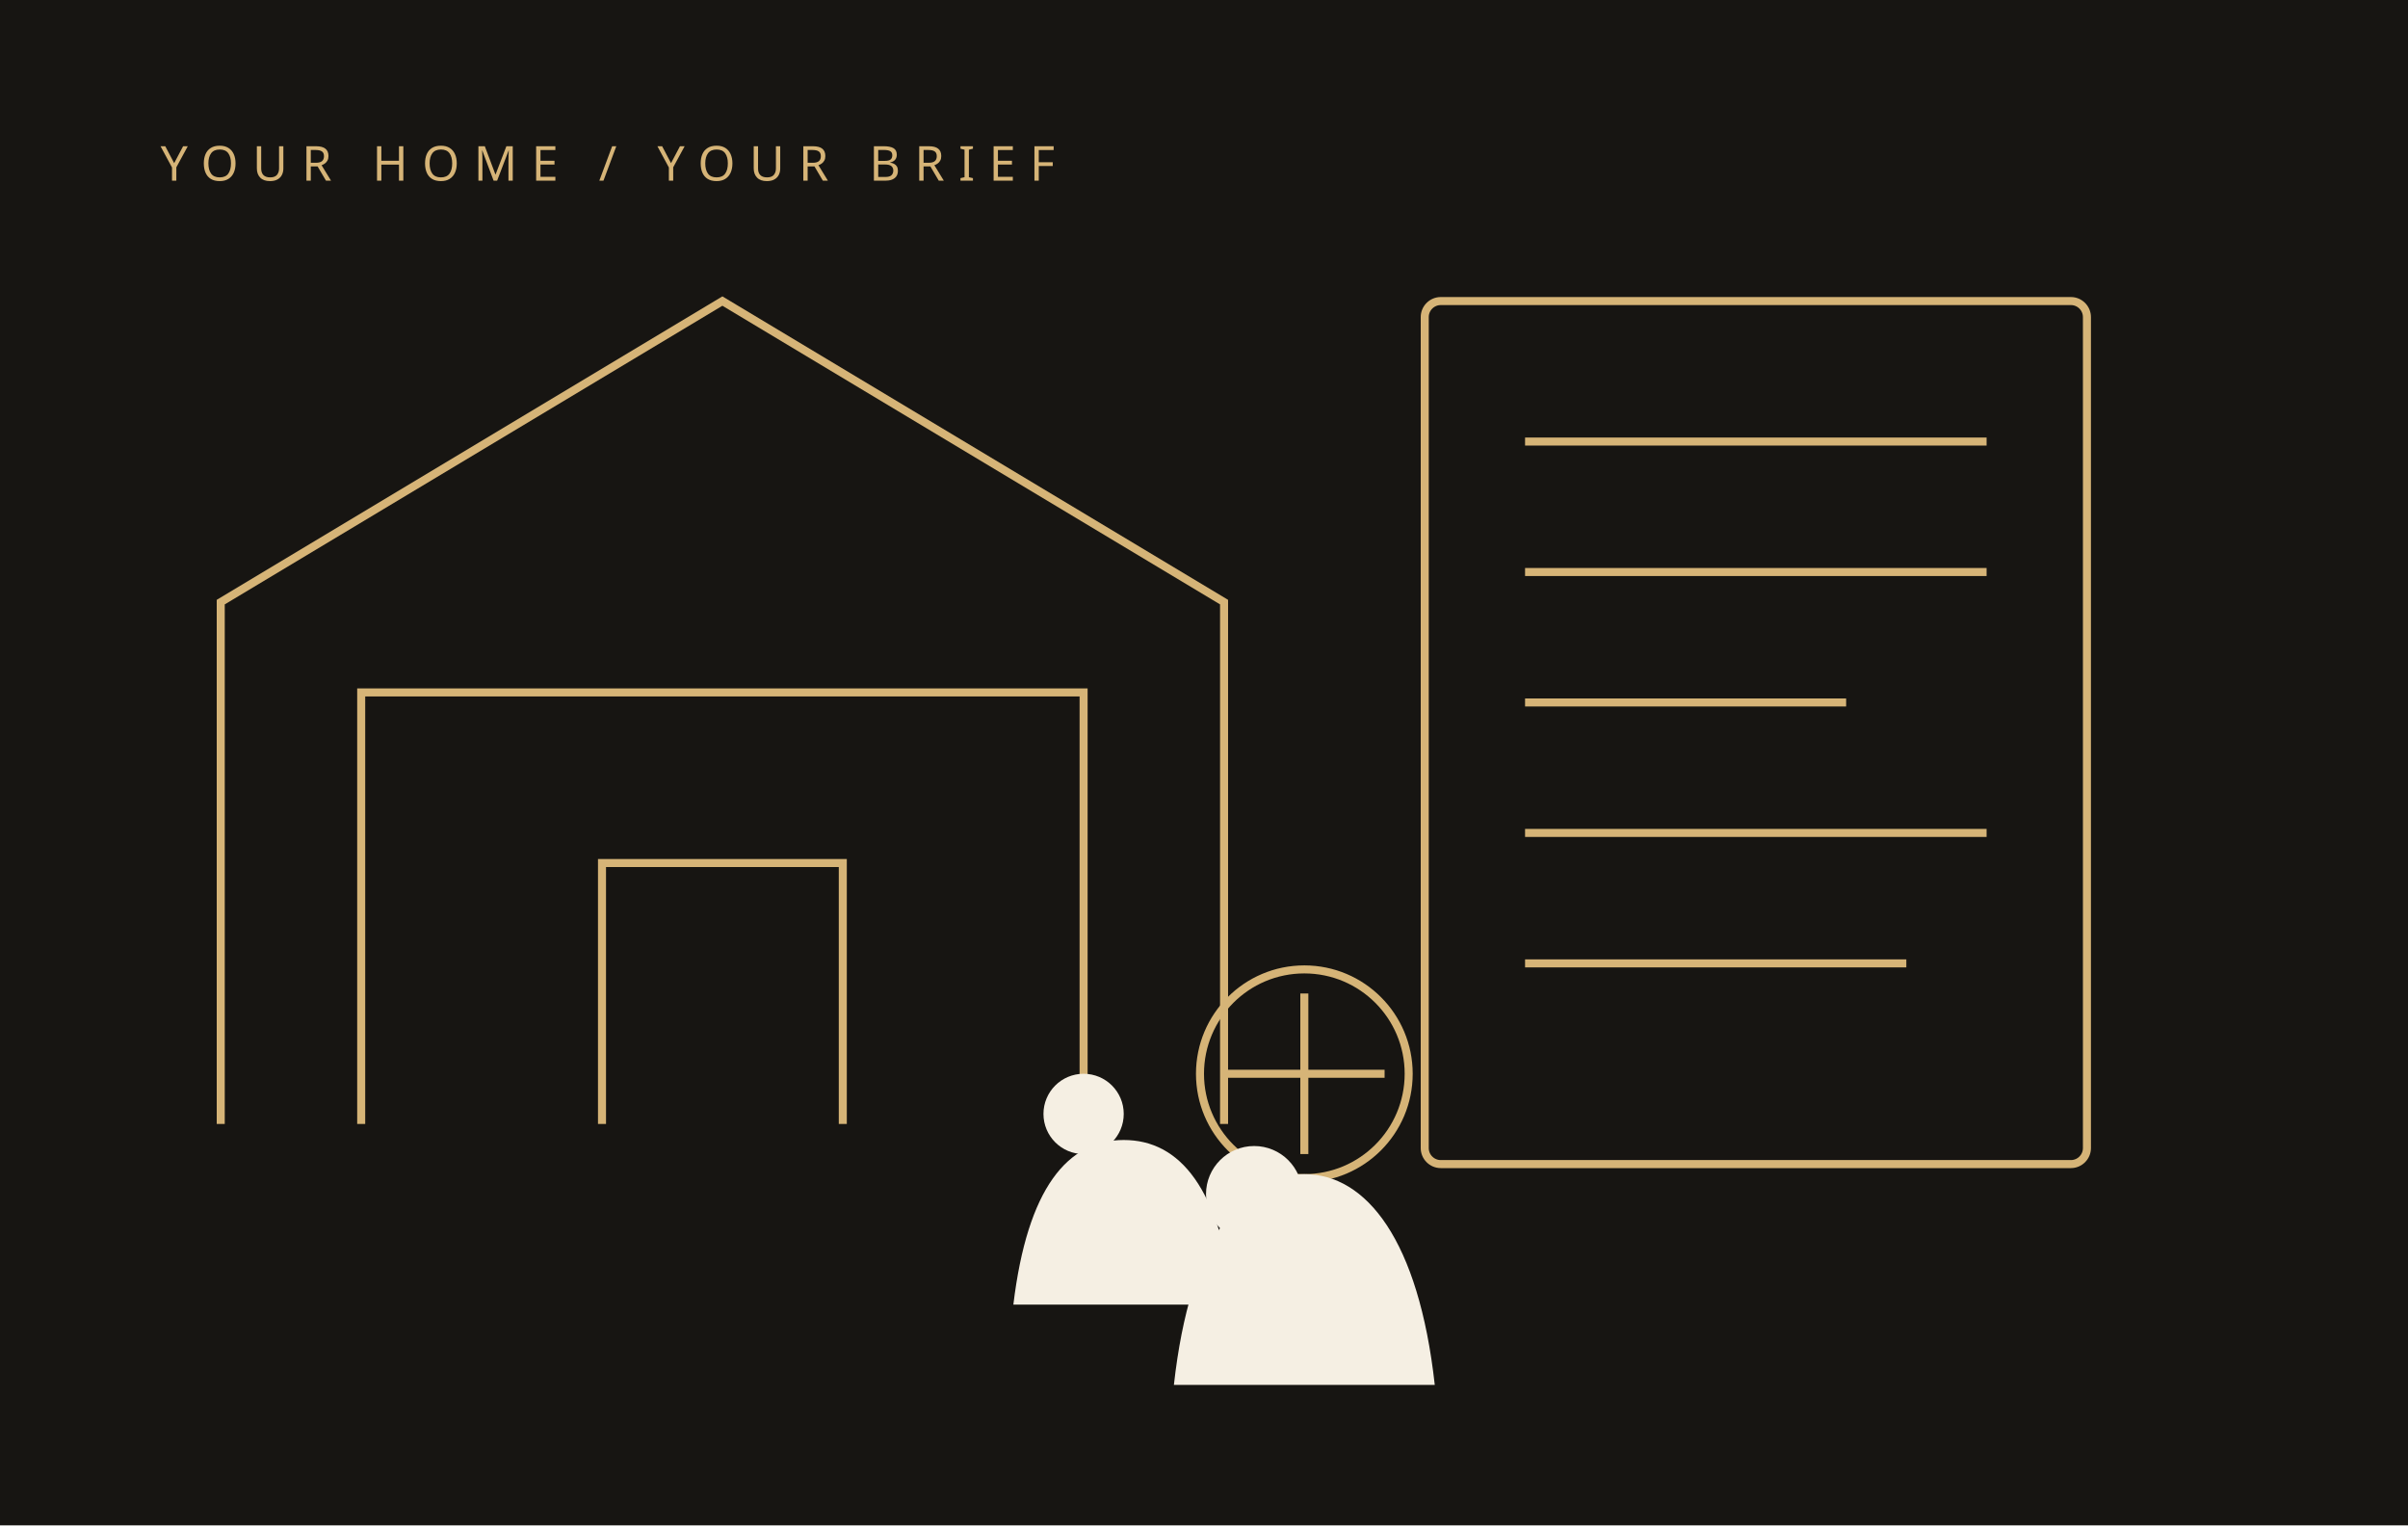
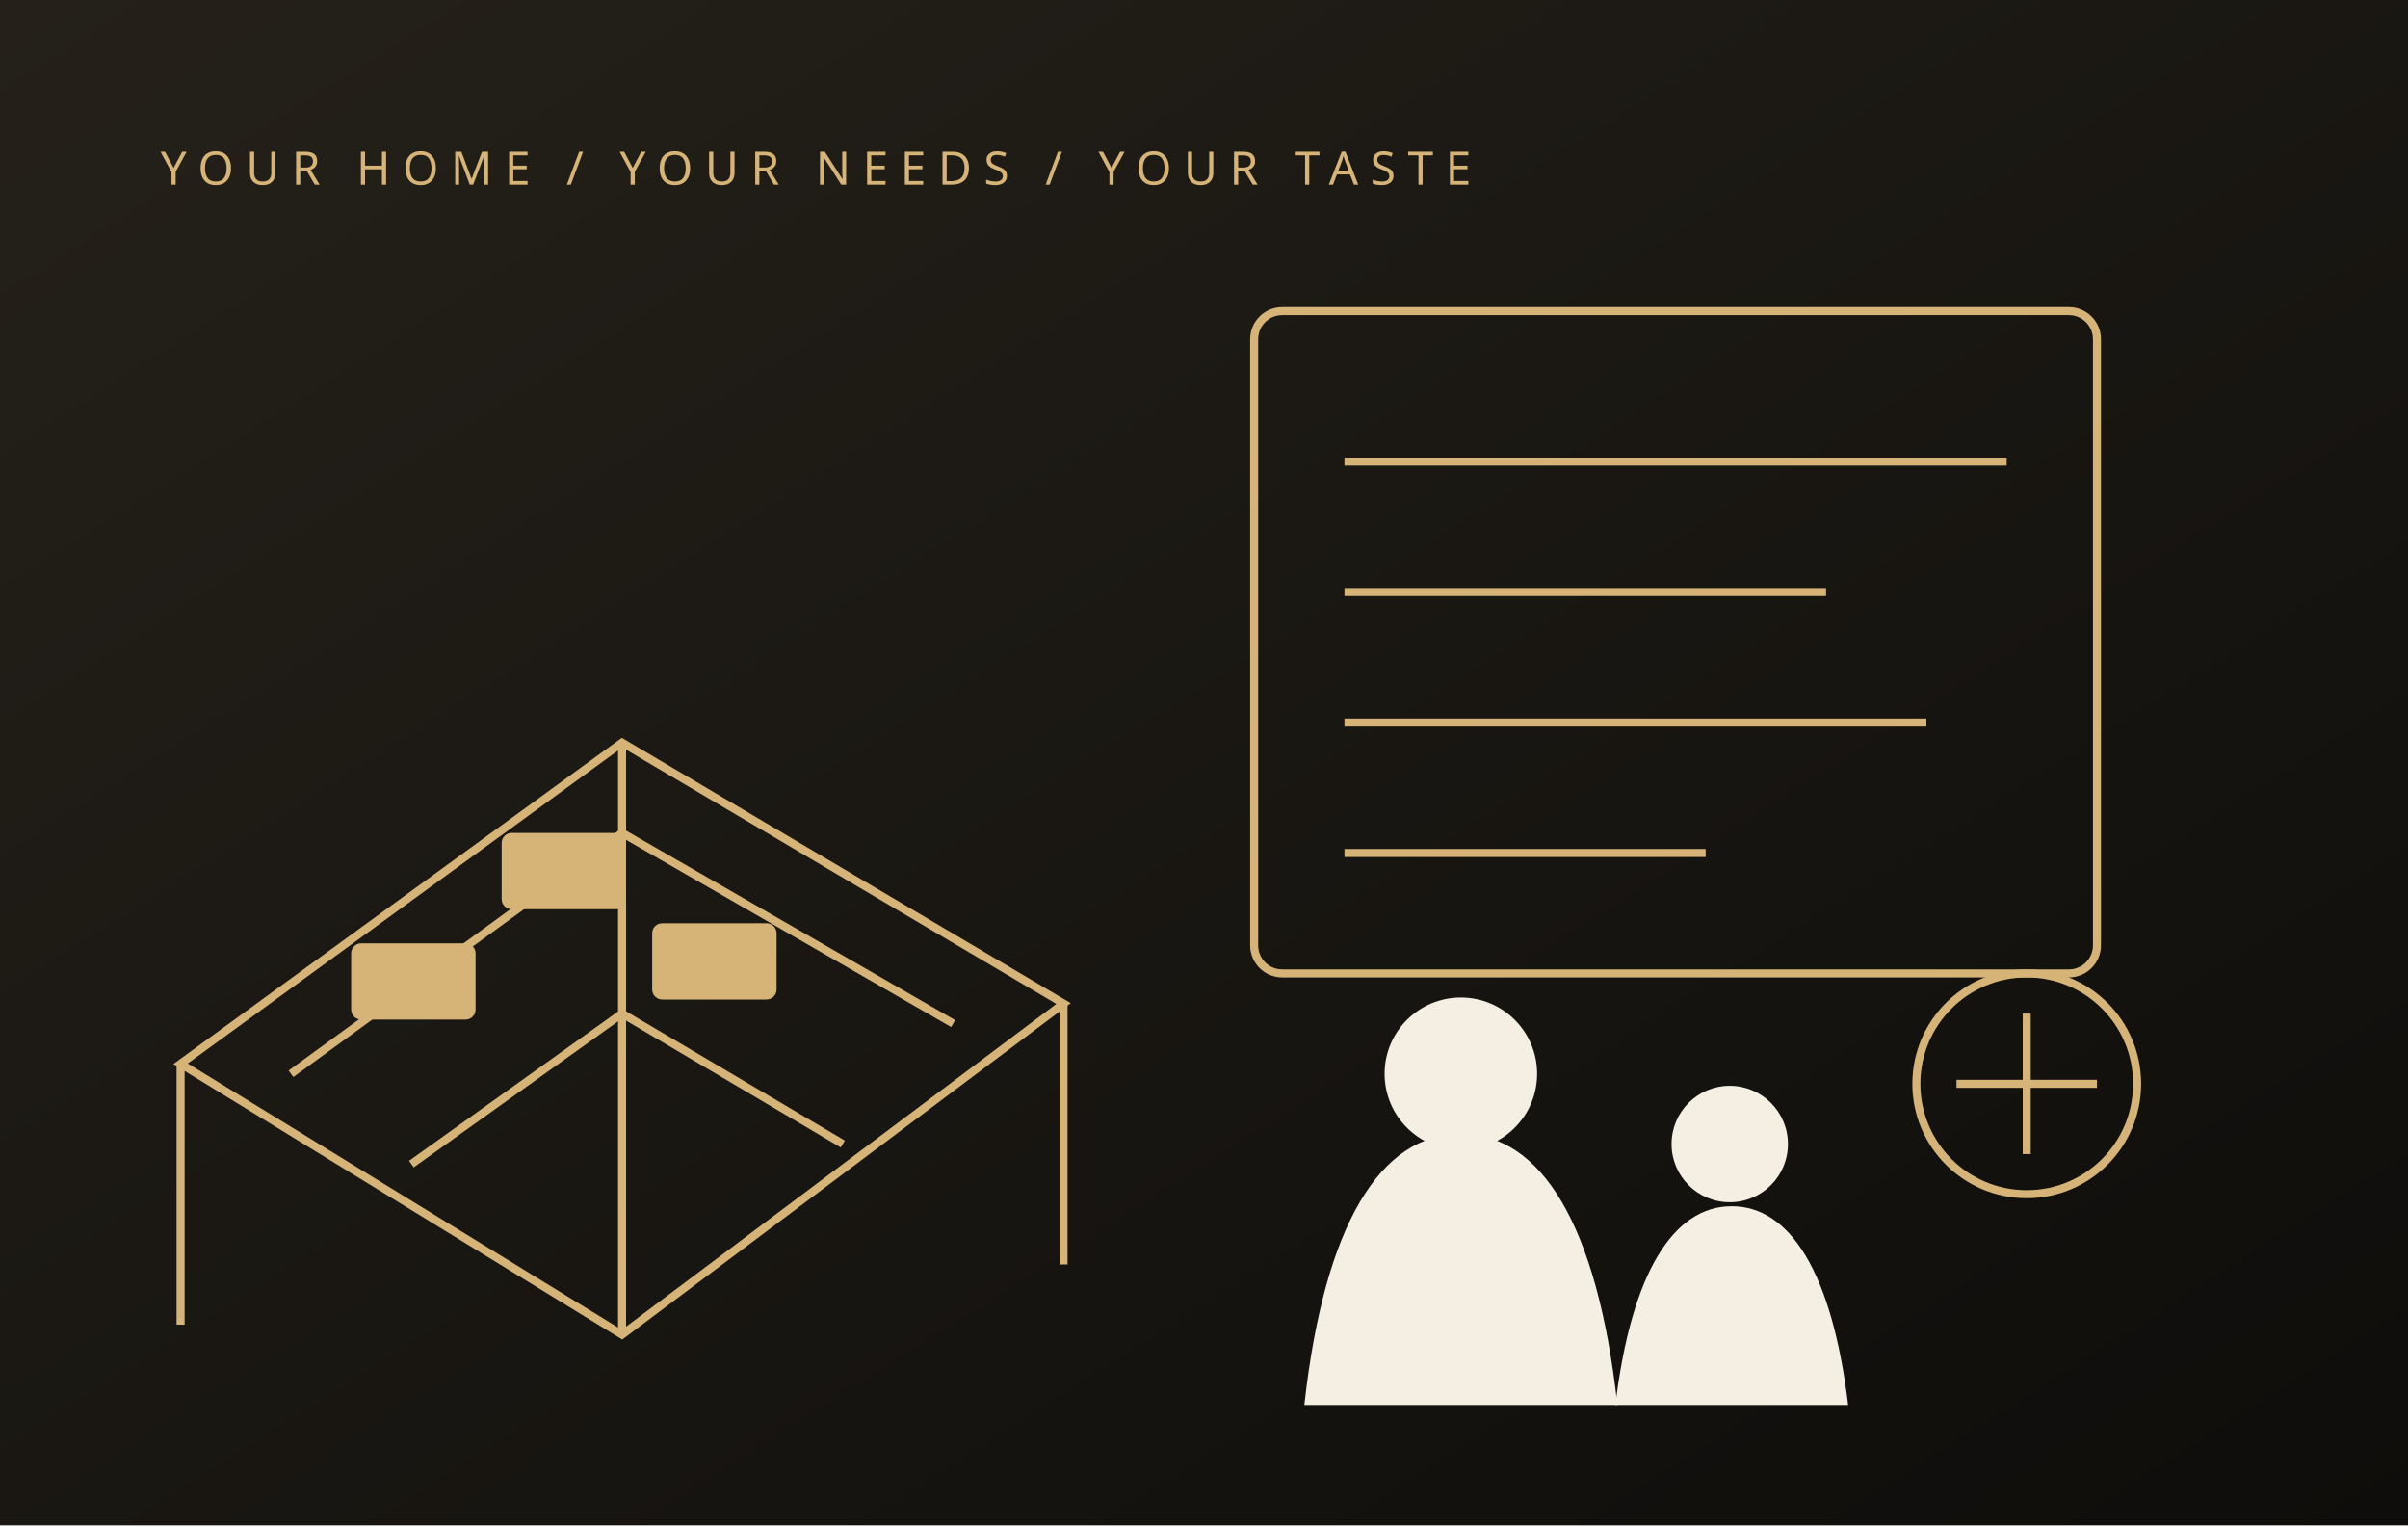
<svg xmlns="http://www.w3.org/2000/svg" viewBox="0 0 1200 760">
-   <rect width="1200" height="760" fill="#171512" />
-   <g fill="none" stroke="#d6b477" stroke-width="4">
-     <path d="M110 560V300l250-150 250 150v260" />
-     <path d="M180 560V345h360v215M300 560V430h120v130" />
-     <rect x="710" y="150" width="330" height="430" rx="8" />
-     <path d="M760 220h230M760 285h230M760 350h160M760 415h230M760 480h190" />
-     <circle cx="650" cy="535" r="52" />
-     <path d="M610 535h80M650 495v80" />
+   <defs>
+     <linearGradient id="g" x1="0" y1="0" x2="1" y2="1">
+       <stop stop-color="#25211a" />
+       <stop offset="1" stop-color="#0e0d0b" />
+     </linearGradient>
+   </defs>
+   <rect width="1200" height="760" fill="url(#g)" />
+   <g stroke="#d6b477" fill="none" stroke-width="4">
+     <path d="M90 530L310 370l220 130-220 165z" />
+     <path d="M310 370v295M90 530v130M530 500v130" />
+     <path d="M145 535l165-120 165 95M205 580l105-75 110 65" />
+     <rect x="625" y="155" width="420" height="330" rx="14" />
+     <path d="M670 230h330M670 295h240M670 360h290M670 425h180" />
+     <circle cx="1010" cy="540" r="55" />
+     <path d="M975 540h70M1010 505v70" />
  </g>
  <g fill="#f5efe3">
-     <circle cx="625" cy="595" r="24" />
-     <path d="M585 690c8-72 34-105 65-105s57 33 65 105z" />
-     <circle cx="540" cy="555" r="20" />
-     <path d="M505 650c7-58 27-82 55-82s48 24 55 82z" />
+     <path d="M650 700c10-90 38-135 78-135s68 45 78 135z" />
+     <circle cx="728" cy="535" r="38" />
+     <path d="M805 700c8-66 29-99 58-99s50 33 58 99z" />
+     <circle cx="862" cy="570" r="29" />
  </g>
-   <text x="80" y="90" fill="#d6b477" font-family="sans-serif" font-size="24" letter-spacing="7">YOUR HOME / YOUR BRIEF</text>
+   <g fill="#d6b477">
+     <rect x="175" y="470" width="62" height="38" rx="5" />
+     <rect x="250" y="415" width="62" height="38" rx="5" />
+     <rect x="325" y="460" width="62" height="38" rx="5" />
+   </g>
+   <text x="80" y="92" fill="#d6b477" font-family="sans-serif" font-size="23" letter-spacing="6">YOUR HOME / YOUR NEEDS / YOUR TASTE</text>
</svg>
